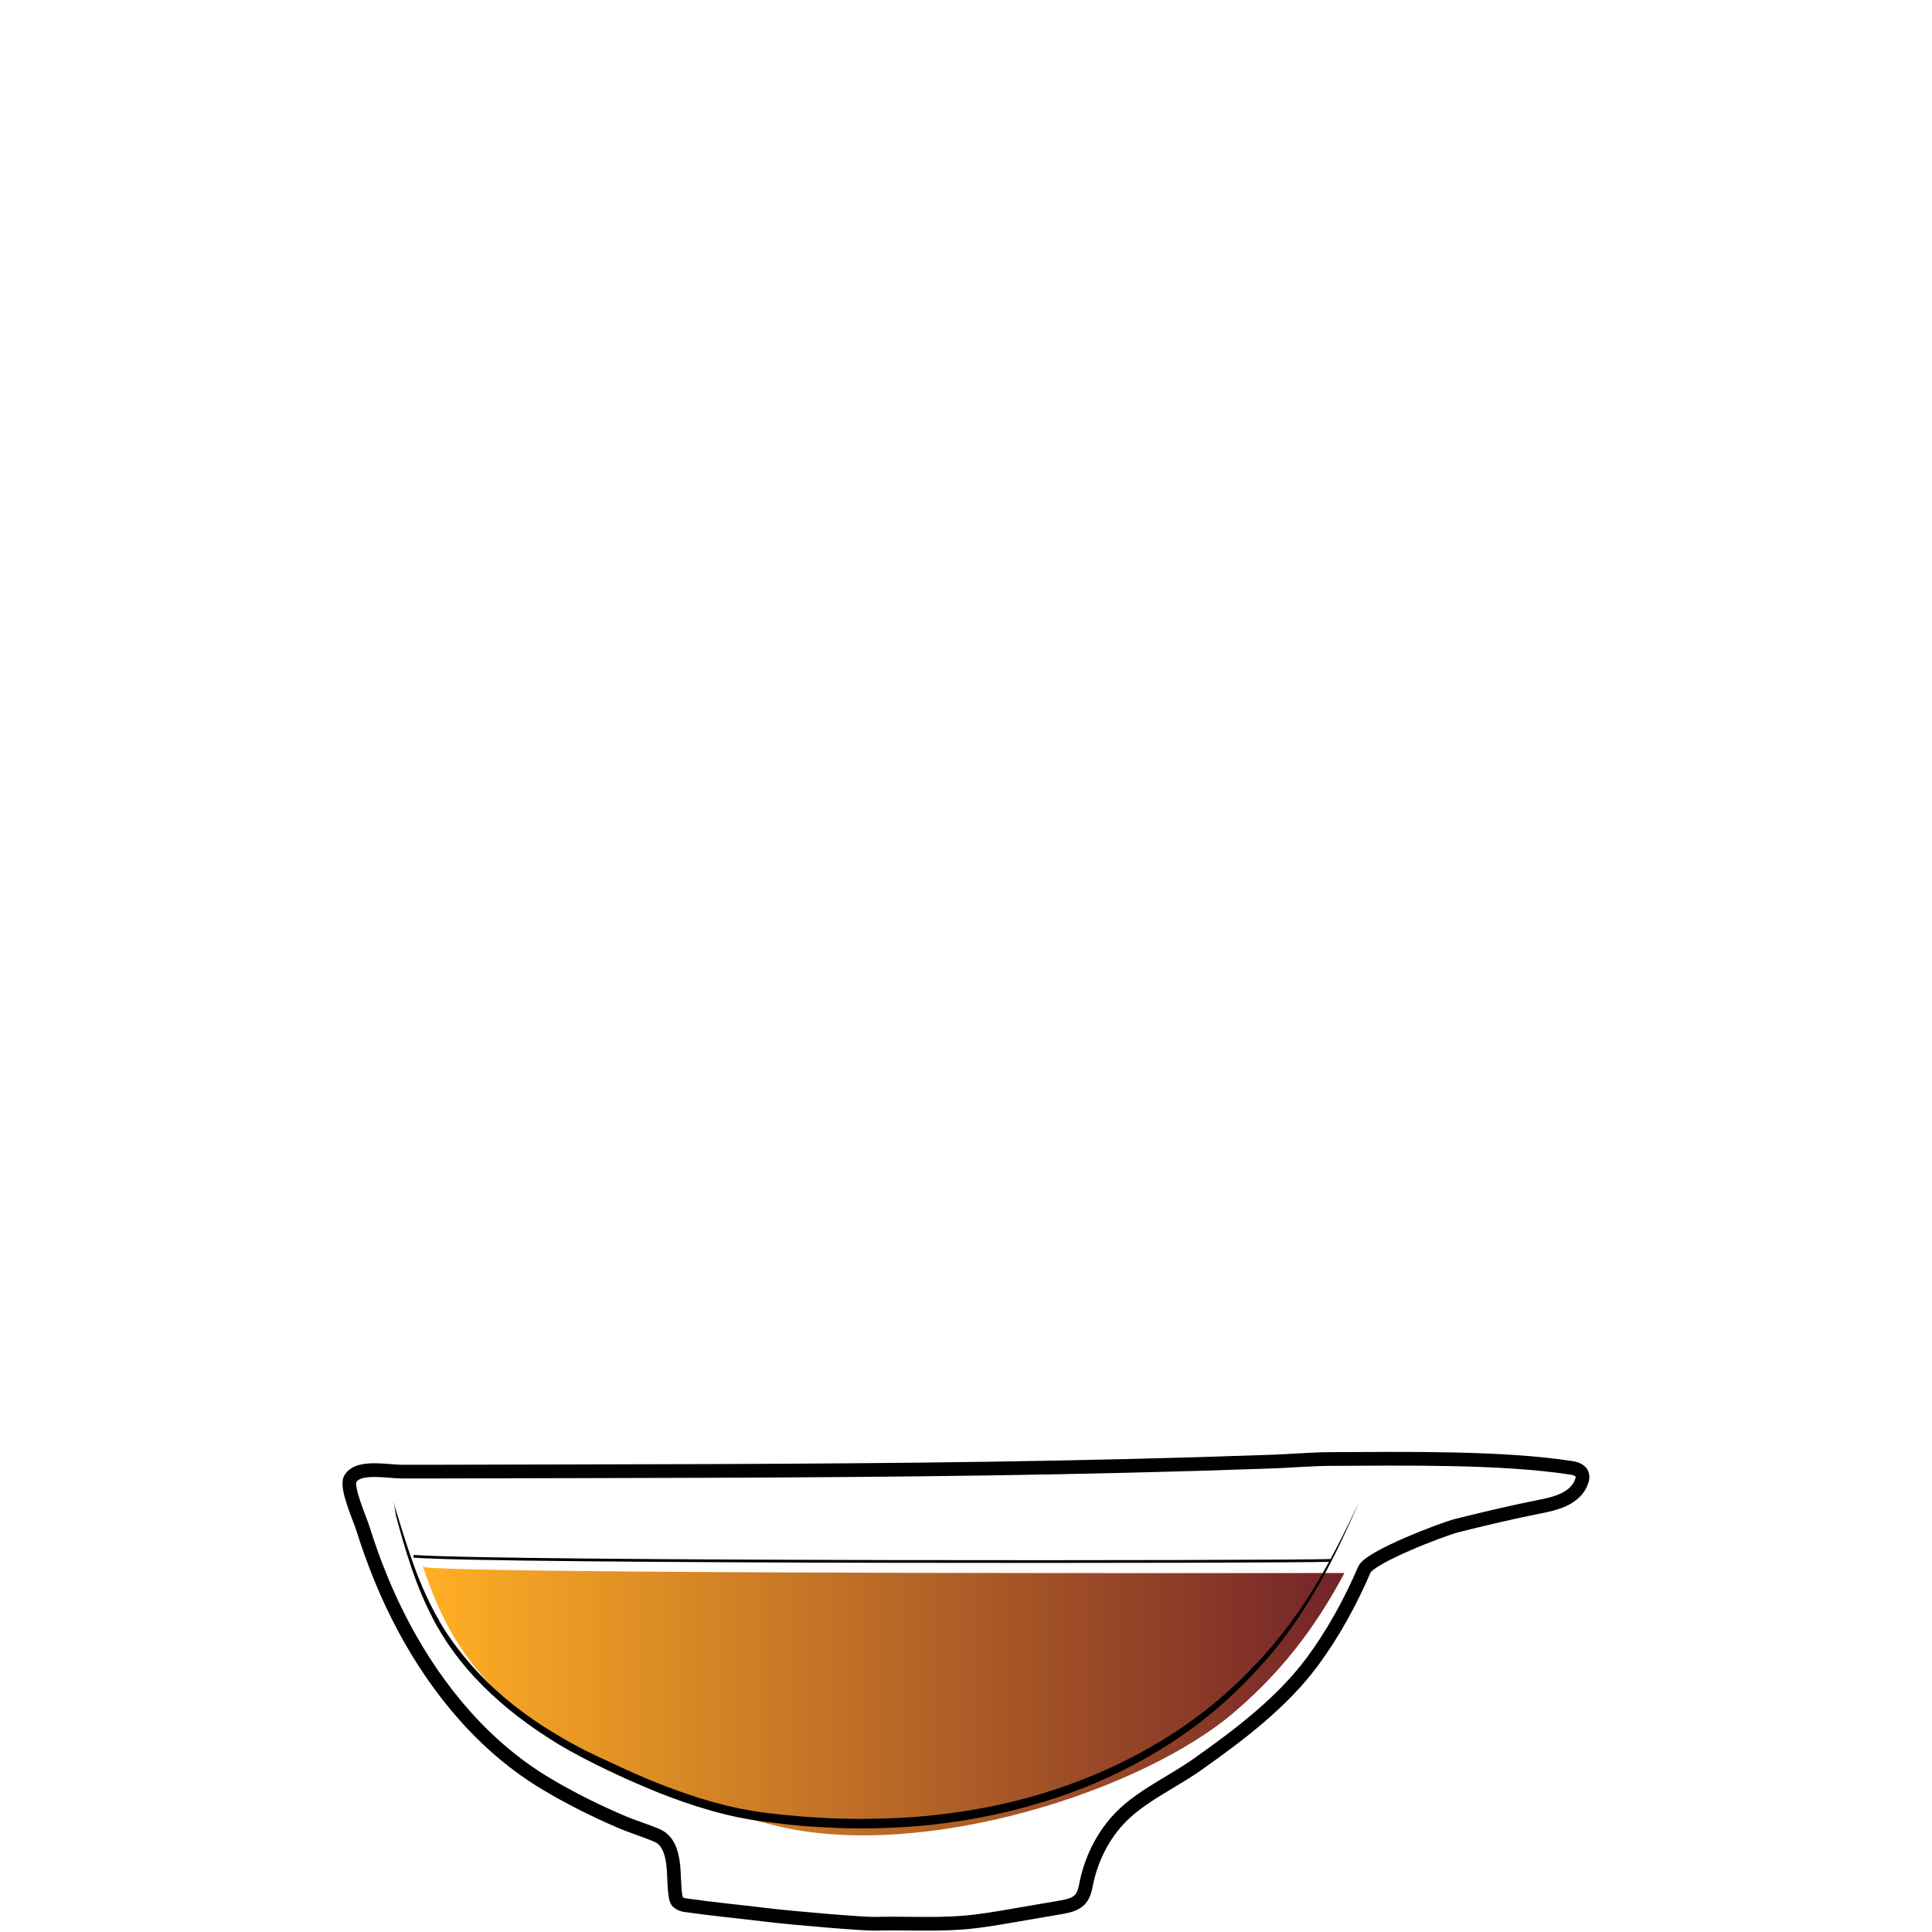
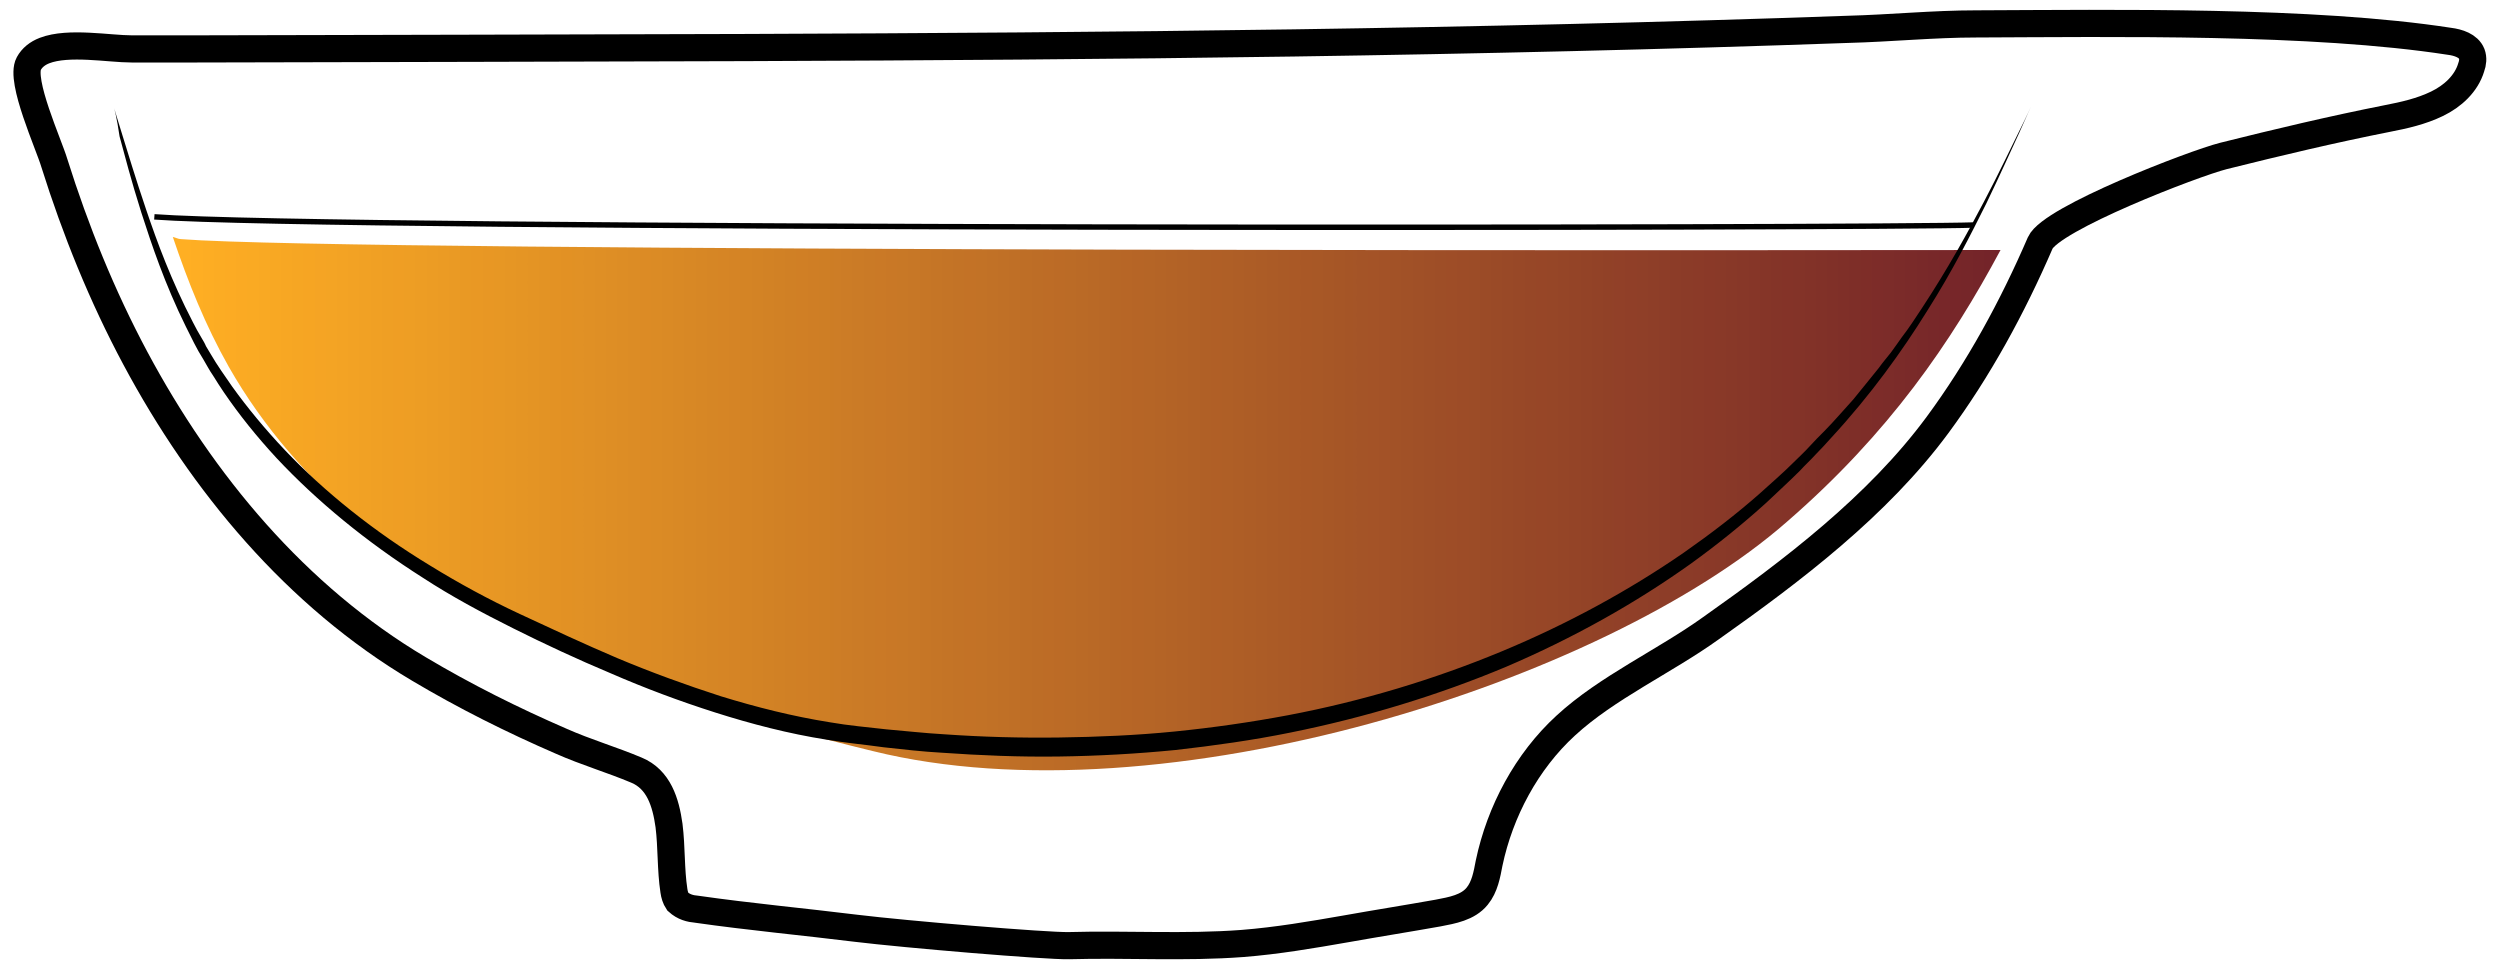
- <svg xmlns="http://www.w3.org/2000/svg" id="Layer_1" viewBox="0 0 705 705">
-   <style>.st0,.st1{fill:none}.st1{stroke:#000;stroke-width:5;stroke-miterlimit:10}.st2{opacity:.86;fill:url(#SVGID_1_);enable-background:new}.st3{fill:none;stroke:#000;stroke-miterlimit:10}</style>
-   <path class="st0" d="M122.5 0h460v705h-460V0z" />
-   <path class="st1" d="M250.7 695.3c9.8 1.4 19.6 2.3 29.3 3.5 9 1.1 35.1 3.3 39.2 3.2 10.6-.3 21.3.4 31.9-.4 6.4-.5 12.8-1.6 19.1-2.7 5.6-1 11.3-1.9 16.9-2.9 2.6-.5 5.5-1 7.2-3.1 1.4-1.7 1.8-4 2.2-6.1 2-9.5 6.9-18.7 14.1-25.3 7.6-7 18.2-11.8 26.7-17.9 15-10.6 30.7-22.5 41.7-37.4 7.6-10.3 13.8-21.7 18.9-33.5 2-4.5 28.2-14.6 33.7-16 10-2.5 20.1-4.9 30.2-6.9 3.1-.6 6.2-1.3 9.1-2.7s5.4-3.7 6.3-6.7c.3-.8.4-1.7.1-2.5-.6-1.5-2.5-2.1-4.1-2.3-25.2-3.9-61.7-3.3-87.1-3.2-7.8 0-15.8.8-23.6 1-33.6 1.2-68.4 2-102 2.5-67.2 1-134.5.9-201.7 1.1h-12.1c-4.1 0-11.6-1.4-16 .3-1.3.5-2.3 1.3-2.9 2.4-1.7 3.1 3.7 14.9 4.7 18.3 3.9 12.4 8.8 24.5 14.9 35.9 12.3 23 29.6 43.8 52.2 57.2 8.4 5 17.2 9.4 26.2 13.3 4.5 2 9.3 3.4 13.8 5.3 4.1 1.7 5.4 5.9 6 10.2.5 4 .3 8.1.9 12 .1.7.3 1.4.7 2 1.1 1 2.3 1.3 3.5 1.4z" />
-   <linearGradient id="SVGID_1_" gradientUnits="userSpaceOnUse" x1="154.324" y1="86.335" x2="490.624" y2="86.335" gradientTransform="matrix(1 0 0 -1 0 707)">
-     <stop offset=".007" stop-color="#ffa200" />
-     <stop offset="1" stop-color="#5d0007" />
-   </linearGradient>
-   <path class="st2" d="M490.6 574c-15.1 0-302.9.5-334.8-2-.5 0-1-.3-1.5-.4 2.8 8.3 6 16.3 10.3 23.9 12.7 22.3 34 38.6 57.1 49.8 19.5 9.4 40.4 15.8 61.4 20.9 53.4 13.2 134.6-12.7 168.2-42.2 18.8-16.3 30.2-33 39.3-50z" />
-   <path d="M143.5 547.9s.5 1.7 1.5 4.9 2.4 7.9 4.4 13.8c2 5.9 4.6 13 8.6 20.7.5 1 1 1.9 1.6 2.9.3.5.6 1 .8 1.5l.9 1.5c.6 1 1.2 2 1.9 3s1.3 1.9 2 2.9c2.8 3.9 6.1 7.9 9.7 11.7 7.3 7.7 16.4 15 26.8 21.3 5.2 3.2 10.7 6.2 16.5 8.9s11.8 5.5 17.9 8.1c6.2 2.6 12.5 4.9 19 7 6.5 2 13.2 3.7 20.1 4.8 3.4.6 6.9.9 10.4 1.3 3.5.3 7 .7 10.5.9 7.1.5 14.2.7 21.3.6 7.1-.1 14.2-.4 21.2-1.1 7-.7 14-1.7 20.9-3 13.7-2.6 26.9-6.6 39.2-11.7 12.3-5.1 23.6-11.3 33.6-18.2 5-3.5 9.7-7.1 14-10.9 2.1-1.9 4.3-3.8 6.2-5.7 1-1 2-1.9 2.9-2.9s1.9-2 2.8-2.9 1.8-1.9 2.7-2.9c.9-1 1.7-1.9 2.6-2.9 1.6-2 3.2-3.9 4.7-5.8.7-1 1.5-1.9 2.2-2.8.7-1 1.4-1.9 2-2.8 1.4-1.8 2.6-3.7 3.8-5.5 4.8-7.3 8.4-13.9 11.3-19.4s5-10 6.5-13 2.2-4.6 2.2-4.6-.7 1.6-2.1 4.7c-1.4 3-3.4 7.5-6.1 13.1-2.8 5.6-6.2 12.4-10.9 19.8-4.6 7.4-10.4 15.5-17.7 23.4-.9 1-1.8 2-2.8 3-.9 1-2 2-2.9 3-2 2-4.1 3.9-6.2 5.9-4.3 3.9-9 7.7-14 11.3-10.1 7.2-21.5 13.6-33.9 18.9-12.4 5.2-25.8 9.3-39.7 12.1-6.9 1.4-14 2.4-21.1 3.2-7.1.7-14.3 1.1-21.5 1.2-7.2.1-14.4-.2-21.5-.7-3.6-.2-7.1-.6-10.7-1-3.5-.5-7-.8-10.5-1.4-7-1.1-13.9-2.9-20.5-5s-13-4.5-19.2-7.2c-6.2-2.6-12.2-5.4-18-8.3-5.8-2.9-11.4-5.9-16.6-9.3-10.4-6.6-19.5-14.1-26.9-22-3.7-4-6.9-8-9.7-12.1-.7-1-1.3-2-2-3.1-.7-1-1.2-2-1.8-3l-.9-1.5c-.3-.5-.5-1-.8-1.5l-1.5-3c-3.9-7.9-6.3-15.1-8.2-21-1.9-6-3.1-10.7-4-14-.5-3.5-1-5.2-1-5.2z" />
-   <path class="st3" d="M150.9 567.9c31.9 2.4 319.7 2.1 334.8 1.5" />
+ <svg xmlns="http://www.w3.org/2000/svg" version="1.1" id="Layer_1" x="0px" y="0px" viewBox="0 0 460 177" style="enable-background:new 0 0 460 177;" xml:space="preserve">
+   <style type="text/css">
+ 	.st0{fill:none;stroke:#000000;stroke-width:5;stroke-miterlimit:10;}
+ 	.st1{opacity:0.86;fill:url(#SVGID_1_);enable-background:new    ;}
+ 	.st2{fill:none;stroke:#000000;stroke-miterlimit:10;}
+ </style>
+   <g>
+     <path class="st0" d="M128.2,167.3c9.8,1.4,19.6,2.3,29.3,3.5c9,1.1,35.1,3.3,39.2,3.2c10.6-0.3,21.3,0.4,31.9-0.4   c6.4-0.5,12.8-1.6,19.1-2.7c5.6-1,11.3-1.9,16.9-2.9c2.6-0.5,5.5-1,7.2-3.1c1.4-1.7,1.8-4,2.2-6.1c2-9.5,6.9-18.7,14.1-25.3   c7.6-7,18.2-11.8,26.7-17.9c15-10.6,30.7-22.5,41.7-37.4c7.6-10.3,13.8-21.7,18.9-33.5c2-4.5,28.2-14.6,33.7-16   c10-2.5,20.1-4.9,30.2-6.9c3.1-0.6,6.2-1.3,9.1-2.7s5.4-3.7,6.3-6.7c0.3-0.8,0.4-1.7,0.1-2.5c-0.6-1.5-2.5-2.1-4.1-2.3   c-25.2-3.9-61.7-3.3-87.1-3.2c-7.8,0-15.8,0.8-23.6,1c-33.6,1.2-68.4,2-102,2.5C170.8,8.9,103.5,8.8,36.3,9H24.2   c-4.1,0-11.6-1.4-16,0.3c-1.3,0.5-2.3,1.3-2.9,2.4C3.6,14.8,9,26.6,10,30c3.9,12.4,8.8,24.5,14.9,35.9c12.3,23,29.6,43.8,52.2,57.2   c8.4,5,17.2,9.4,26.2,13.3c4.5,2,9.3,3.4,13.8,5.3c4.1,1.7,5.4,5.9,6,10.2c0.5,4,0.3,8.1,0.9,12c0.1,0.7,0.3,1.4,0.7,2   C125.8,166.9,127,167.2,128.2,167.3L128.2,167.3z" />
+     <linearGradient id="SVGID_1_" gradientUnits="userSpaceOnUse" x1="31.824" y1="64.332" x2="368.124" y2="64.332" gradientTransform="matrix(1 0 0 -1 0 157)">
+       <stop offset="7.000001e-03" style="stop-color:#FFA200" />
+       <stop offset="1" style="stop-color:#5D0007" />
+     </linearGradient>
+     <path class="st1" d="M368.1,46C353,46,65.2,46.5,33.3,44c-0.5,0-1-0.3-1.5-0.4c2.8,8.3,6,16.3,10.3,23.9   c12.7,22.3,34,38.6,57.1,49.8c19.5,9.4,40.4,15.8,61.4,20.9C214,151.4,295.2,125.5,328.8,96C347.6,79.7,359,63,368.1,46L368.1,46z" />
+     <path d="M21,19.9c0,0,0.5,1.7,1.5,4.9s2.4,7.9,4.4,13.8c2,5.9,4.6,13,8.6,20.7c0.5,1,1,1.9,1.6,2.9c0.3,0.5,0.6,1,0.8,1.5l0.9,1.5   c0.6,1,1.2,2,1.9,3s1.3,1.9,2,2.9c2.8,3.9,6.1,7.9,9.7,11.7c7.3,7.7,16.4,15,26.8,21.3c5.2,3.2,10.7,6.2,16.5,8.9   s11.8,5.5,17.9,8.1c6.2,2.6,12.5,4.9,19,7c6.5,2,13.2,3.7,20.1,4.8c3.4,0.6,6.9,0.9,10.4,1.3c3.5,0.3,7,0.7,10.5,0.9   c7.1,0.5,14.2,0.7,21.3,0.6c7.1-0.1,14.2-0.4,21.2-1.1c7-0.7,14-1.7,20.9-3c13.7-2.6,26.9-6.6,39.2-11.7   c12.3-5.1,23.6-11.3,33.6-18.2c5-3.5,9.7-7.1,14-10.9c2.1-1.9,4.3-3.8,6.2-5.7c1-1,2-1.9,2.9-2.9s1.9-2,2.8-2.9s1.8-1.9,2.7-2.9   c0.9-1,1.7-1.9,2.6-2.9c1.6-2,3.2-3.9,4.7-5.8c0.7-1,1.5-1.9,2.2-2.8c0.7-1,1.4-1.9,2-2.8c1.4-1.8,2.6-3.7,3.8-5.5   c4.8-7.3,8.4-13.9,11.3-19.4s5-10,6.5-13s2.2-4.6,2.2-4.6s-0.7,1.6-2.1,4.7c-1.4,3-3.4,7.5-6.1,13.1c-2.8,5.6-6.2,12.4-10.9,19.8   c-4.6,7.4-10.4,15.5-17.7,23.4c-0.9,1-1.8,2-2.8,3c-0.9,1-2,2-2.9,3c-2,2-4.1,3.9-6.2,5.9c-4.3,3.9-9,7.7-14,11.3   c-10.1,7.2-21.5,13.6-33.9,18.9c-12.4,5.2-25.8,9.3-39.7,12.1c-6.9,1.4-14,2.4-21.1,3.2c-7.1,0.7-14.3,1.1-21.5,1.2   c-7.2,0.1-14.4-0.2-21.5-0.7c-3.6-0.2-7.1-0.6-10.7-1c-3.5-0.5-7-0.8-10.5-1.4c-7-1.1-13.9-2.9-20.5-5s-13-4.5-19.2-7.2   c-6.2-2.6-12.2-5.4-18-8.3c-5.8-2.9-11.4-5.9-16.6-9.3c-10.4-6.6-19.5-14.1-26.9-22c-3.7-4-6.9-8-9.7-12.1c-0.7-1-1.3-2-2-3.1   c-0.7-1-1.2-2-1.8-3l-0.9-1.5c-0.3-0.5-0.5-1-0.8-1.5l-1.5-3c-3.9-7.9-6.3-15.1-8.2-21c-1.9-6-3.1-10.7-4-14   C21.5,21.6,21,19.9,21,19.9L21,19.9z" />
+     <path class="st2" d="M28.4,39.9c31.9,2.4,319.7,2.1,334.8,1.5" />
+   </g>
</svg>
